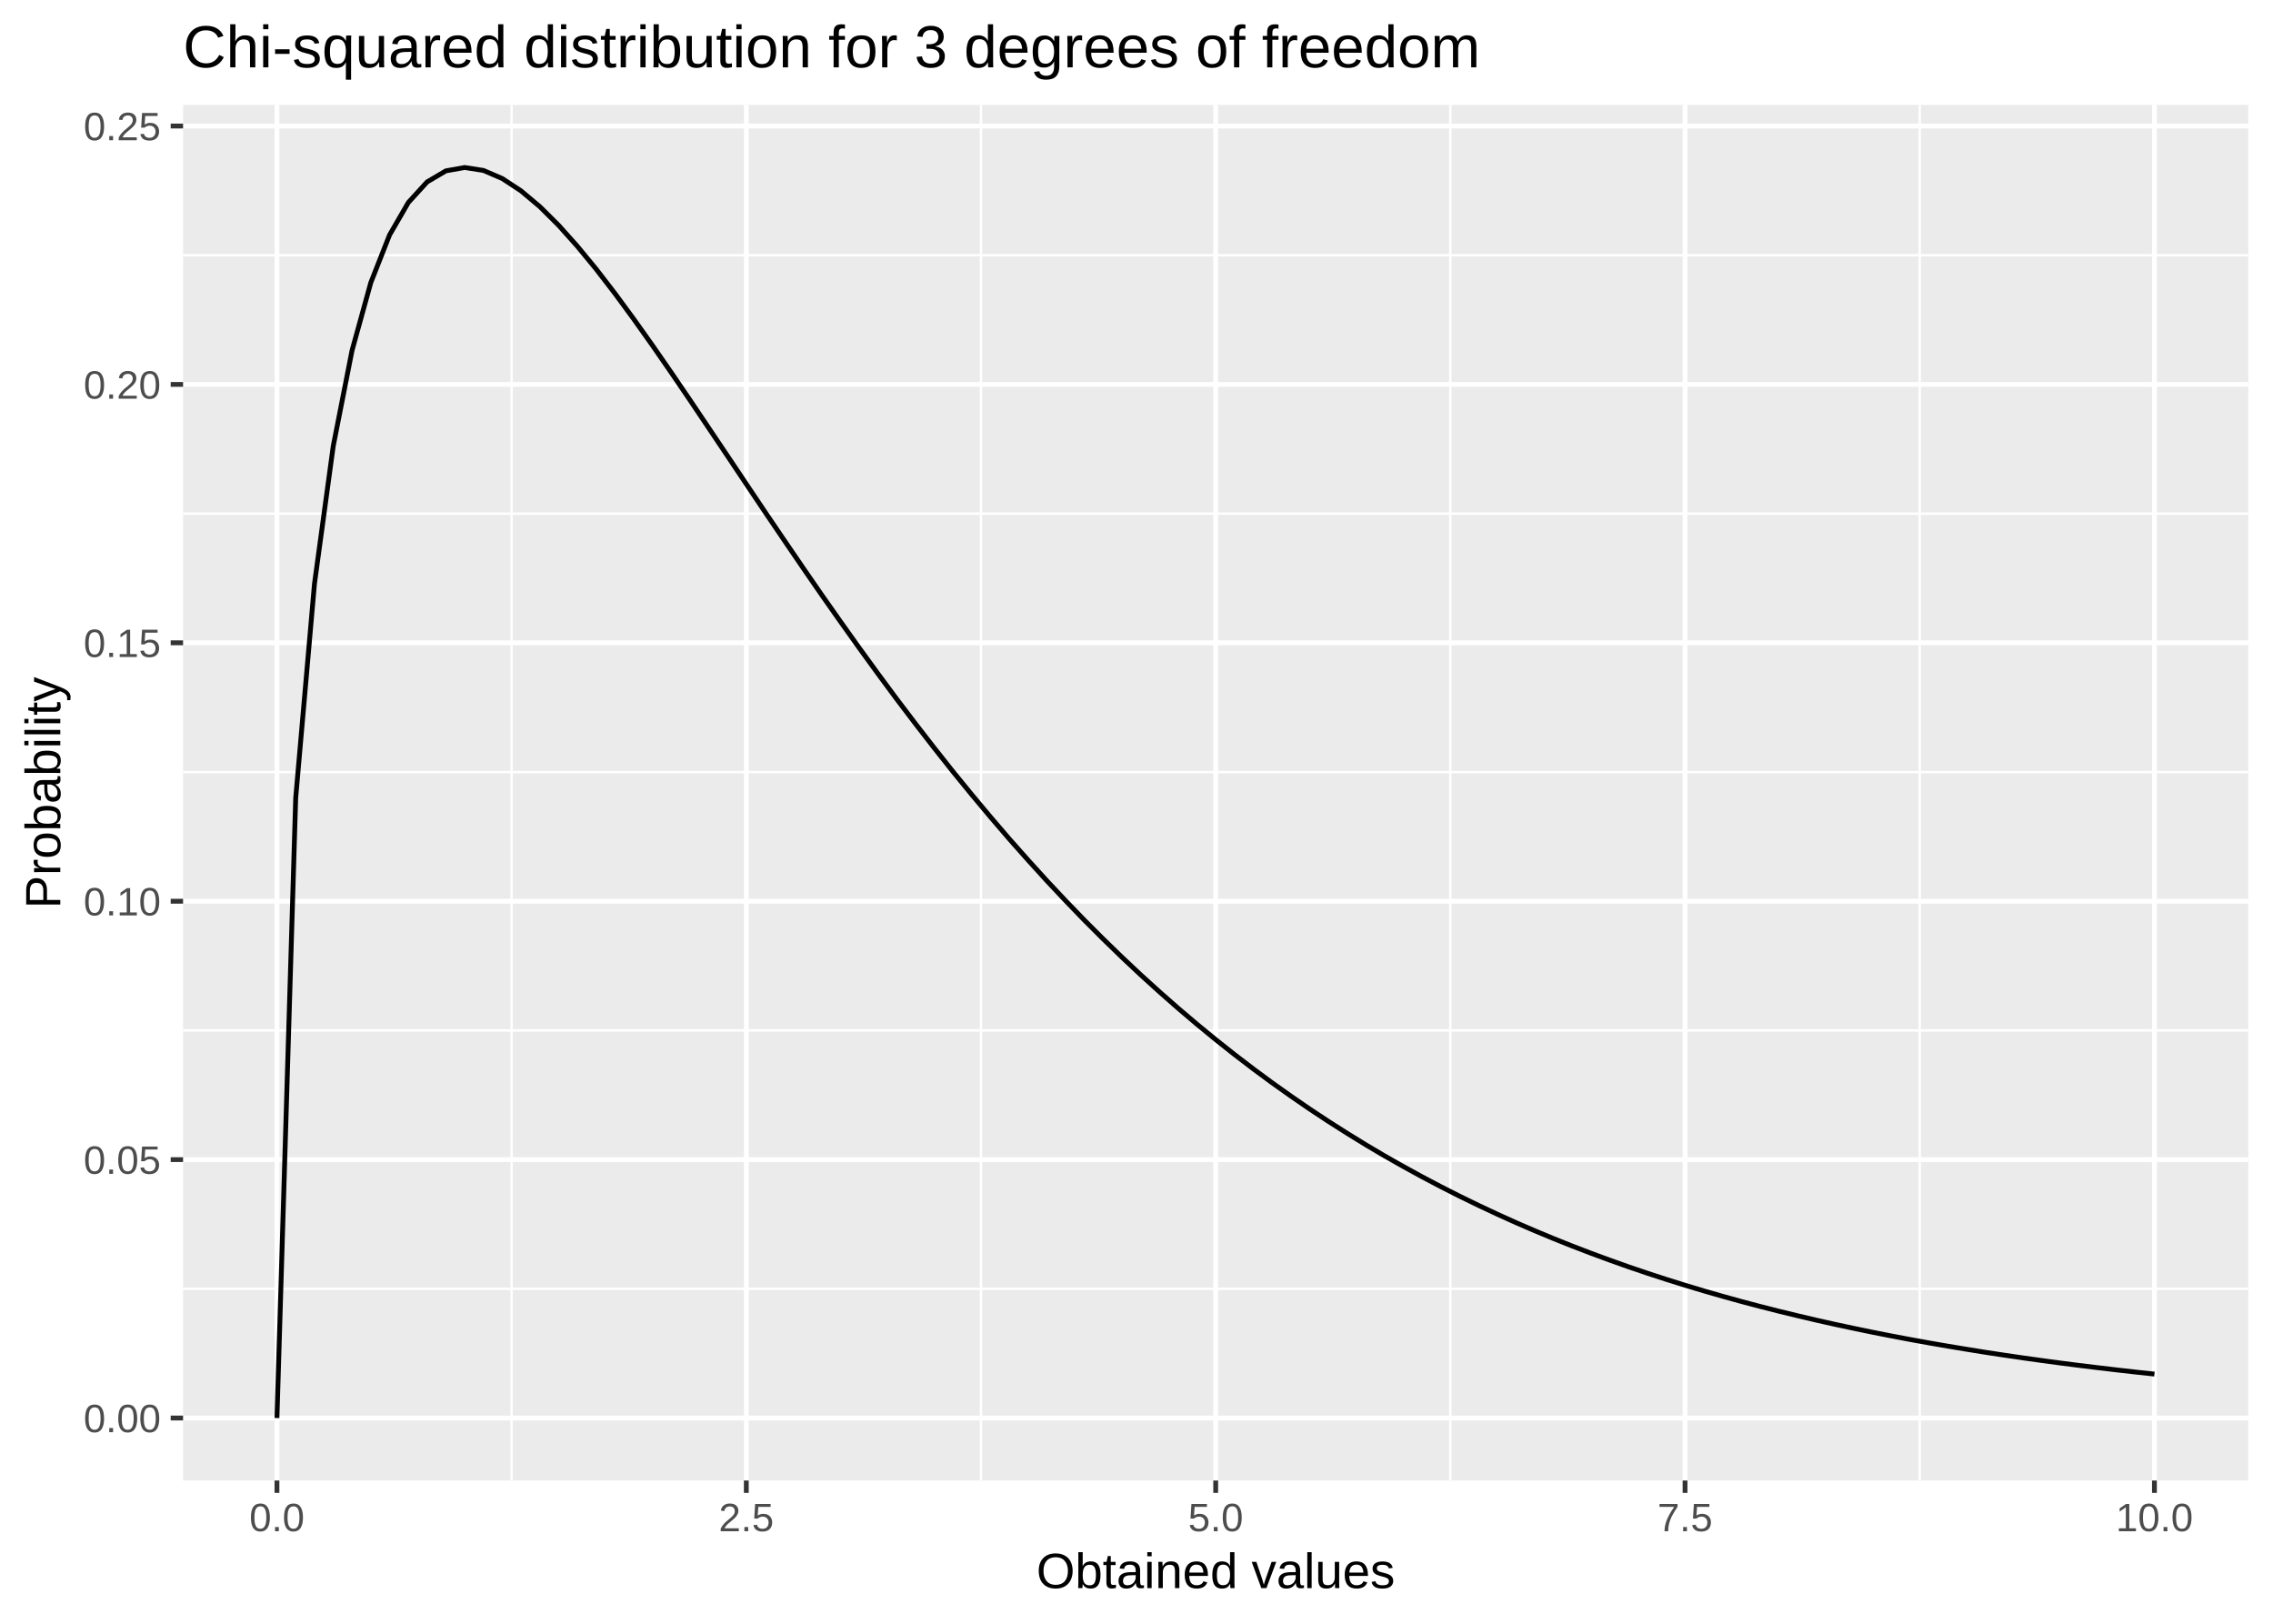
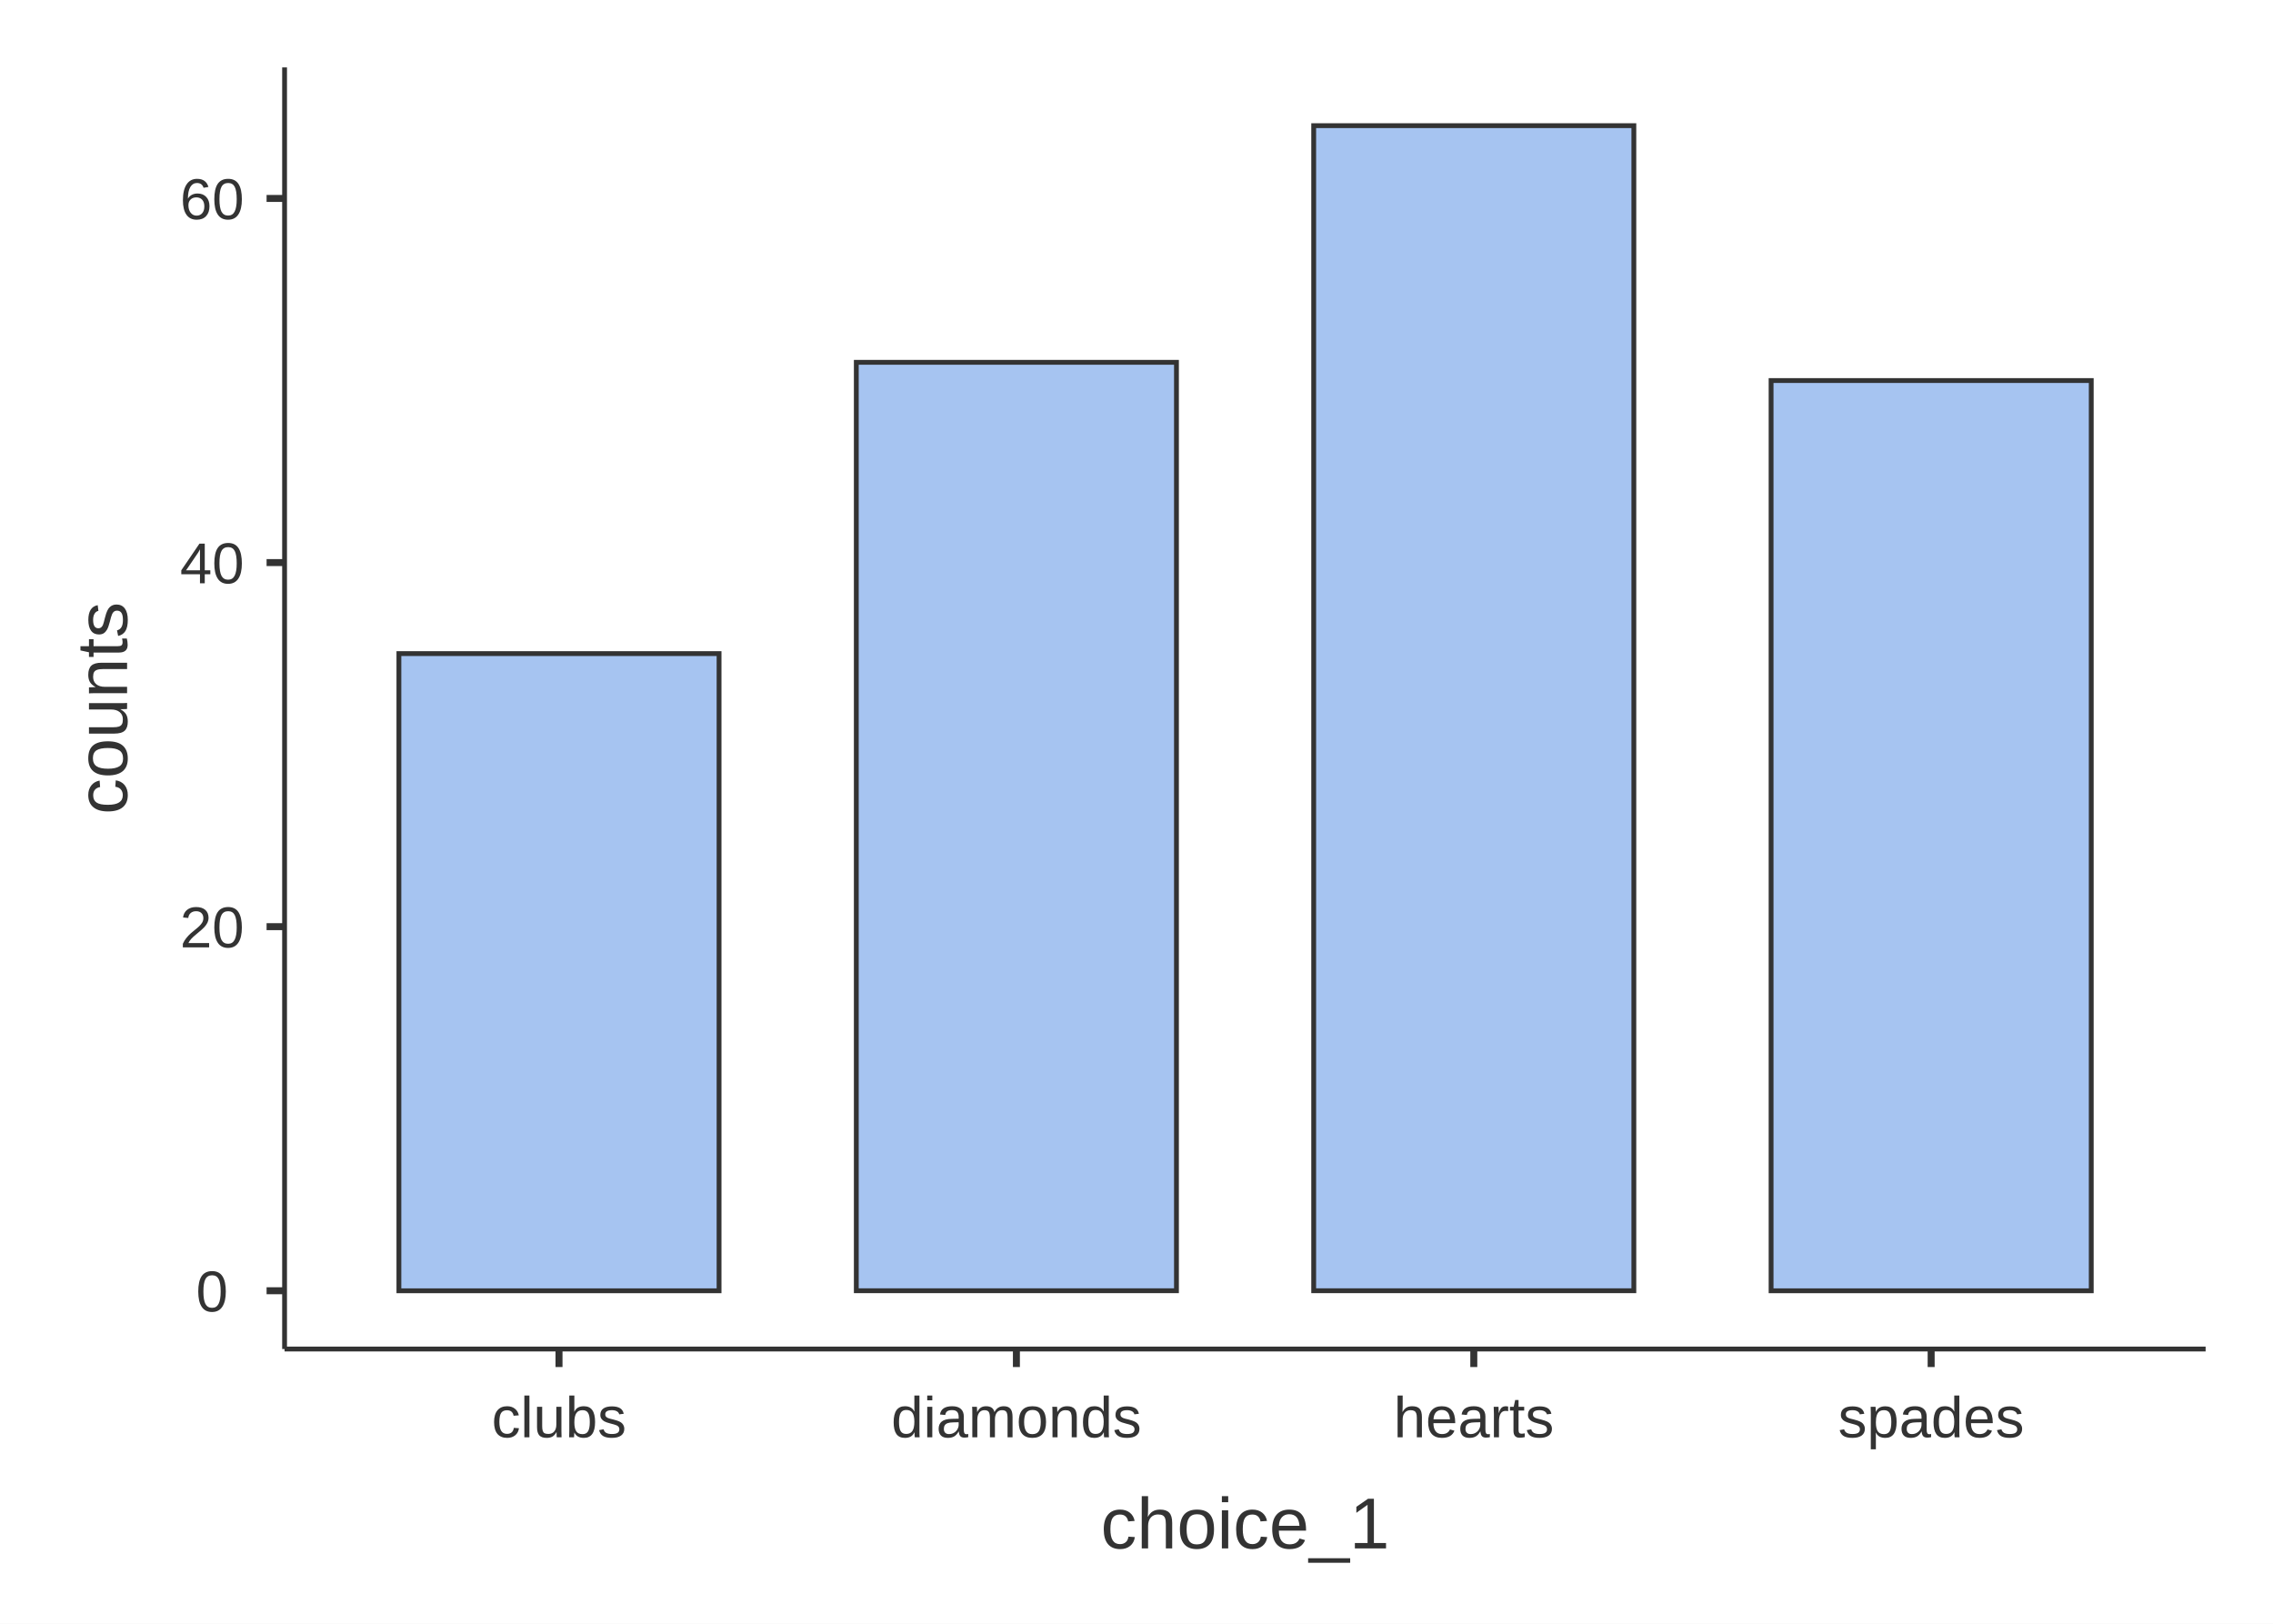
<svg xmlns="http://www.w3.org/2000/svg" class="svglite" width="504.00pt" height="360.00pt" viewBox="0 0 504.00 360.00">
  <defs>
    <style type="text/css">
    .svglite line, .svglite polyline, .svglite polygon, .svglite path, .svglite rect, .svglite circle {
      fill: none;
      stroke: #000000;
      stroke-linecap: round;
      stroke-linejoin: round;
      stroke-miterlimit: 10.00;
    }
  </style>
  </defs>
  <rect width="100%" height="100%" style="stroke: none; fill: #FFFFFF;" />
  <defs>
    <clipPath id="cpMC4wMHw1MDQuMDB8MC4wMHwzNjAuMDA=">
      <rect x="0.00" y="0.00" width="504.00" height="360.00" />
    </clipPath>
  </defs>
  <g clip-path="url(#cpMC4wMHw1MDQuMDB8MC4wMHwzNjAuMDA=)">
-     <rect x="0.00" y="0.00" width="504.00" height="360.00" style="stroke-width: 1.07; stroke: #FFFFFF; fill: #FFFFFF;" />
+     <rect x="0.00" y="0.00" width="504.00" height="360.00" style="stroke-width: 1.55; stroke: none;" />
  </g>
  <defs>
-     <clipPath id="cpNDAuNTl8NDk4LjUyfDIzLjI4fDMyOC4yNQ==">
-       <rect x="40.59" y="23.28" width="457.93" height="304.97" />
+     <clipPath id="cpNjMuMTB8NDg5LjA2fDE0Ljk0fDI5OS4wOQ==">
+       <rect x="63.10" y="14.94" width="425.96" height="284.15" />
    </clipPath>
  </defs>
-   <g clip-path="url(#cpNDAuNTl8NDk4LjUyfDIzLjI4fDMyOC4yNQ==)">
-     <rect x="40.59" y="23.28" width="457.93" height="304.97" style="stroke-width: 1.07; stroke: none; fill: #EBEBEB;" />
-     <polyline points="40.59,285.74 498.52,285.74 " style="stroke-width: 0.53; stroke: #FFFFFF; stroke-linecap: butt;" />
-     <polyline points="40.59,228.45 498.52,228.45 " style="stroke-width: 0.53; stroke: #FFFFFF; stroke-linecap: butt;" />
-     <polyline points="40.59,171.17 498.52,171.17 " style="stroke-width: 0.53; stroke: #FFFFFF; stroke-linecap: butt;" />
-     <polyline points="40.59,113.88 498.52,113.88 " style="stroke-width: 0.53; stroke: #FFFFFF; stroke-linecap: butt;" />
-     <polyline points="40.59,56.59 498.52,56.59 " style="stroke-width: 0.53; stroke: #FFFFFF; stroke-linecap: butt;" />
-     <polyline points="113.44,328.25 113.44,23.28 " style="stroke-width: 0.53; stroke: #FFFFFF; stroke-linecap: butt;" />
-     <polyline points="217.52,328.25 217.52,23.28 " style="stroke-width: 0.53; stroke: #FFFFFF; stroke-linecap: butt;" />
-     <polyline points="321.59,328.25 321.59,23.28 " style="stroke-width: 0.53; stroke: #FFFFFF; stroke-linecap: butt;" />
-     <polyline points="425.67,328.25 425.67,23.28 " style="stroke-width: 0.53; stroke: #FFFFFF; stroke-linecap: butt;" />
-     <polyline points="40.59,314.39 498.52,314.39 " style="stroke-width: 1.07; stroke: #FFFFFF; stroke-linecap: butt;" />
-     <polyline points="40.59,257.10 498.52,257.10 " style="stroke-width: 1.07; stroke: #FFFFFF; stroke-linecap: butt;" />
-     <polyline points="40.59,199.81 498.52,199.81 " style="stroke-width: 1.07; stroke: #FFFFFF; stroke-linecap: butt;" />
-     <polyline points="40.59,142.52 498.52,142.52 " style="stroke-width: 1.07; stroke: #FFFFFF; stroke-linecap: butt;" />
-     <polyline points="40.59,85.23 498.52,85.23 " style="stroke-width: 1.07; stroke: #FFFFFF; stroke-linecap: butt;" />
-     <polyline points="40.59,27.94 498.52,27.94 " style="stroke-width: 1.07; stroke: #FFFFFF; stroke-linecap: butt;" />
-     <polyline points="61.41,328.25 61.41,23.28 " style="stroke-width: 1.07; stroke: #FFFFFF; stroke-linecap: butt;" />
-     <polyline points="165.48,328.25 165.48,23.28 " style="stroke-width: 1.07; stroke: #FFFFFF; stroke-linecap: butt;" />
-     <polyline points="269.56,328.25 269.56,23.28 " style="stroke-width: 1.07; stroke: #FFFFFF; stroke-linecap: butt;" />
-     <polyline points="373.63,328.25 373.63,23.28 " style="stroke-width: 1.07; stroke: #FFFFFF; stroke-linecap: butt;" />
-     <polyline points="477.71,328.25 477.71,23.28 " style="stroke-width: 1.07; stroke: #FFFFFF; stroke-linecap: butt;" />
-     <polyline points="61.41,314.39 65.57,176.89 69.73,129.42 73.89,98.90 78.06,77.70 82.22,62.66 86.38,52.09 90.55,44.89 94.71,40.33 98.87,37.88 103.04,37.14 107.20,37.79 111.36,39.58 115.52,42.31 119.69,45.81 123.85,49.94 128.01,54.59 132.18,59.65 136.34,65.05 140.50,70.71 144.67,76.58 148.83,82.59 152.99,88.70 157.15,94.89 161.32,101.10 165.48,107.32 169.64,113.52 173.81,119.67 177.97,125.77 182.13,131.80 186.30,137.73 190.46,143.57 194.62,149.30 198.78,154.92 202.95,160.41 207.11,165.78 211.27,171.03 215.44,176.14 219.60,181.11 223.76,185.96 227.93,190.66 232.09,195.24 236.25,199.67 240.41,203.98 244.58,208.15 248.74,212.19 252.90,216.10 257.07,219.88 261.23,223.54 265.39,227.07 269.56,230.49 273.72,233.79 277.88,236.97 282.04,240.04 286.21,243.00 290.37,245.86 294.53,248.61 298.70,251.26 302.86,253.82 307.02,256.28 311.19,258.64 315.35,260.92 319.51,263.11 323.67,265.22 327.84,267.25 332.00,269.20 336.16,271.08 340.33,272.88 344.49,274.61 348.65,276.27 352.82,277.87 356.98,279.40 361.14,280.88 365.30,282.29 369.47,283.65 373.63,284.95 377.79,286.20 381.96,287.40 386.12,288.55 390.28,289.65 394.45,290.71 398.61,291.72 402.77,292.70 406.93,293.63 411.10,294.52 415.26,295.38 419.42,296.20 423.59,296.99 427.75,297.74 431.91,298.46 436.08,299.15 440.24,299.82 444.40,300.45 448.56,301.06 452.73,301.64 456.89,302.20 461.05,302.73 465.22,303.24 469.38,303.73 473.54,304.20 477.71,304.65 " style="stroke-width: 1.07; stroke-linecap: butt;" />
+   <g clip-path="url(#cpNjMuMTB8NDg5LjA2fDE0Ljk0fDI5OS4wOQ==)">
+     <rect x="63.10" y="14.94" width="425.96" height="284.15" style="stroke-width: 1.55; stroke: none;" />
+     <rect x="88.45" y="144.91" width="70.99" height="141.27" style="stroke-width: 1.07; stroke: #333333; stroke-linecap: square; stroke-linejoin: miter; fill: #A6C4F1;" />
+     <rect x="189.87" y="80.33" width="70.99" height="205.84" style="stroke-width: 1.07; stroke: #333333; stroke-linecap: square; stroke-linejoin: miter; fill: #A6C4F1;" />
+     <rect x="291.29" y="27.86" width="70.99" height="258.31" style="stroke-width: 1.07; stroke: #333333; stroke-linecap: square; stroke-linejoin: miter; fill: #A6C4F1;" />
+     <rect x="392.71" y="84.37" width="70.99" height="201.81" style="stroke-width: 1.07; stroke: #333333; stroke-linecap: square; stroke-linejoin: miter; fill: #A6C4F1;" />
  </g>
  <g clip-path="url(#cpMC4wMHw1MDQuMDB8MC4wMHwzNjAuMDA=)">
-     <text x="35.66" y="317.54" text-anchor="end" style="font-size: 8.80px; fill: #4D4D4D; font-family: Arial;" textLength="17.13px" lengthAdjust="spacingAndGlyphs">0.00</text>
-     <text x="35.66" y="260.25" text-anchor="end" style="font-size: 8.80px; fill: #4D4D4D; font-family: Arial;" textLength="17.13px" lengthAdjust="spacingAndGlyphs">0.05</text>
-     <text x="35.66" y="202.96" text-anchor="end" style="font-size: 8.80px; fill: #4D4D4D; font-family: Arial;" textLength="17.13px" lengthAdjust="spacingAndGlyphs">0.10</text>
-     <text x="35.66" y="145.67" text-anchor="end" style="font-size: 8.80px; fill: #4D4D4D; font-family: Arial;" textLength="17.13px" lengthAdjust="spacingAndGlyphs">0.15</text>
-     <text x="35.66" y="88.39" text-anchor="end" style="font-size: 8.80px; fill: #4D4D4D; font-family: Arial;" textLength="17.13px" lengthAdjust="spacingAndGlyphs">0.20</text>
-     <text x="35.66" y="31.10" text-anchor="end" style="font-size: 8.80px; fill: #4D4D4D; font-family: Arial;" textLength="17.13px" lengthAdjust="spacingAndGlyphs">0.25</text>
-     <polyline points="37.85,314.39 40.59,314.39 " style="stroke-width: 1.07; stroke: #333333; stroke-linecap: butt;" />
-     <polyline points="37.85,257.10 40.59,257.10 " style="stroke-width: 1.07; stroke: #333333; stroke-linecap: butt;" />
-     <polyline points="37.85,199.81 40.59,199.81 " style="stroke-width: 1.07; stroke: #333333; stroke-linecap: butt;" />
-     <polyline points="37.85,142.52 40.59,142.52 " style="stroke-width: 1.07; stroke: #333333; stroke-linecap: butt;" />
-     <polyline points="37.85,85.23 40.59,85.23 " style="stroke-width: 1.07; stroke: #333333; stroke-linecap: butt;" />
-     <polyline points="37.85,27.94 40.59,27.94 " style="stroke-width: 1.07; stroke: #333333; stroke-linecap: butt;" />
-     <polyline points="61.41,330.99 61.41,328.25 " style="stroke-width: 1.07; stroke: #333333; stroke-linecap: butt;" />
-     <polyline points="165.48,330.99 165.48,328.25 " style="stroke-width: 1.07; stroke: #333333; stroke-linecap: butt;" />
-     <polyline points="269.56,330.99 269.56,328.25 " style="stroke-width: 1.07; stroke: #333333; stroke-linecap: butt;" />
-     <polyline points="373.63,330.99 373.63,328.25 " style="stroke-width: 1.07; stroke: #333333; stroke-linecap: butt;" />
-     <polyline points="477.71,330.99 477.71,328.25 " style="stroke-width: 1.07; stroke: #333333; stroke-linecap: butt;" />
-     <text x="61.41" y="339.49" text-anchor="middle" style="font-size: 8.80px; fill: #4D4D4D; font-family: Arial;" textLength="12.23px" lengthAdjust="spacingAndGlyphs">0.0</text>
-     <text x="165.48" y="339.49" text-anchor="middle" style="font-size: 8.80px; fill: #4D4D4D; font-family: Arial;" textLength="12.23px" lengthAdjust="spacingAndGlyphs">2.5</text>
-     <text x="269.56" y="339.49" text-anchor="middle" style="font-size: 8.80px; fill: #4D4D4D; font-family: Arial;" textLength="12.23px" lengthAdjust="spacingAndGlyphs">5.0</text>
-     <text x="373.63" y="339.49" text-anchor="middle" style="font-size: 8.80px; fill: #4D4D4D; font-family: Arial;" textLength="12.23px" lengthAdjust="spacingAndGlyphs">7.5</text>
-     <text x="477.71" y="339.49" text-anchor="middle" style="font-size: 8.80px; fill: #4D4D4D; font-family: Arial;" textLength="17.13px" lengthAdjust="spacingAndGlyphs">10.0</text>
-     <text x="269.56" y="352.10" text-anchor="middle" style="font-size: 11.00px; font-family: Arial;" textLength="79.50px" lengthAdjust="spacingAndGlyphs">Obtained values</text>
-     <text transform="translate(13.37,175.77) rotate(-90)" text-anchor="middle" style="font-size: 11.00px; font-family: Arial;" textLength="51.36px" lengthAdjust="spacingAndGlyphs">Probability</text>
-     <text x="40.59" y="14.94" style="font-size: 13.20px; font-family: Arial;" textLength="287.43px" lengthAdjust="spacingAndGlyphs">Chi-squared distribution for 3 degrees of freedom</text>
+     <polyline points="63.10,299.09 63.10,14.94 " style="stroke-width: 1.07; stroke: #333333; stroke-linecap: butt;" />
+     <text x="47.02" y="290.76" text-anchor="middle" style="font-size: 12.80px; fill: #333333; font-family: Arial;" textLength="7.11px" lengthAdjust="spacingAndGlyphs">0</text>
+     <text x="47.02" y="210.04" text-anchor="middle" style="font-size: 12.80px; fill: #333333; font-family: Arial;" textLength="14.23px" lengthAdjust="spacingAndGlyphs">20</text>
+     <text x="47.02" y="129.32" text-anchor="middle" style="font-size: 12.80px; fill: #333333; font-family: Arial;" textLength="14.23px" lengthAdjust="spacingAndGlyphs">40</text>
+     <text x="47.02" y="48.59" text-anchor="middle" style="font-size: 12.80px; fill: #333333; font-family: Arial;" textLength="14.23px" lengthAdjust="spacingAndGlyphs">60</text>
+     <polyline points="59.11,286.17 63.10,286.17 " style="stroke-width: 1.55; stroke: #333333; stroke-linecap: butt;" />
+     <polyline points="59.11,205.45 63.10,205.45 " style="stroke-width: 1.55; stroke: #333333; stroke-linecap: butt;" />
+     <polyline points="59.11,124.73 63.10,124.73 " style="stroke-width: 1.55; stroke: #333333; stroke-linecap: butt;" />
+     <polyline points="59.11,44.00 63.10,44.00 " style="stroke-width: 1.55; stroke: #333333; stroke-linecap: butt;" />
+     <polyline points="63.10,299.09 489.06,299.09 " style="stroke-width: 1.07; stroke: #333333; stroke-linecap: butt;" />
+     <polyline points="123.95,303.08 123.95,299.09 " style="stroke-width: 1.55; stroke: #333333; stroke-linecap: butt;" />
+     <polyline points="225.37,303.08 225.37,299.09 " style="stroke-width: 1.55; stroke: #333333; stroke-linecap: butt;" />
+     <polyline points="326.79,303.08 326.79,299.09 " style="stroke-width: 1.55; stroke: #333333; stroke-linecap: butt;" />
+     <polyline points="428.20,303.08 428.20,299.09 " style="stroke-width: 1.55; stroke: #333333; stroke-linecap: butt;" />
+     <text x="123.95" y="318.67" text-anchor="middle" style="font-size: 12.80px; fill: #333333; font-family: Arial;" textLength="29.87px" lengthAdjust="spacingAndGlyphs">clubs</text>
+     <text x="225.37" y="318.67" text-anchor="middle" style="font-size: 12.80px; fill: #333333; font-family: Arial;" textLength="55.48px" lengthAdjust="spacingAndGlyphs">diamonds</text>
+     <text x="326.79" y="318.67" text-anchor="middle" style="font-size: 12.80px; fill: #333333; font-family: Arial;" textLength="35.56px" lengthAdjust="spacingAndGlyphs">hearts</text>
+     <text x="428.20" y="318.67" text-anchor="middle" style="font-size: 12.80px; fill: #333333; font-family: Arial;" textLength="41.26px" lengthAdjust="spacingAndGlyphs">spades</text>
+     <text x="276.08" y="343.30" text-anchor="middle" style="font-size: 16.00px; fill: #333333; font-family: Arial;" textLength="64.05px" lengthAdjust="spacingAndGlyphs">choice_1</text>
+     <text transform="translate(28.18,157.02) rotate(-90)" text-anchor="middle" style="font-size: 16.00px; fill: #333333; font-family: Arial;" textLength="47.14px" lengthAdjust="spacingAndGlyphs">counts</text>
  </g>
</svg>
